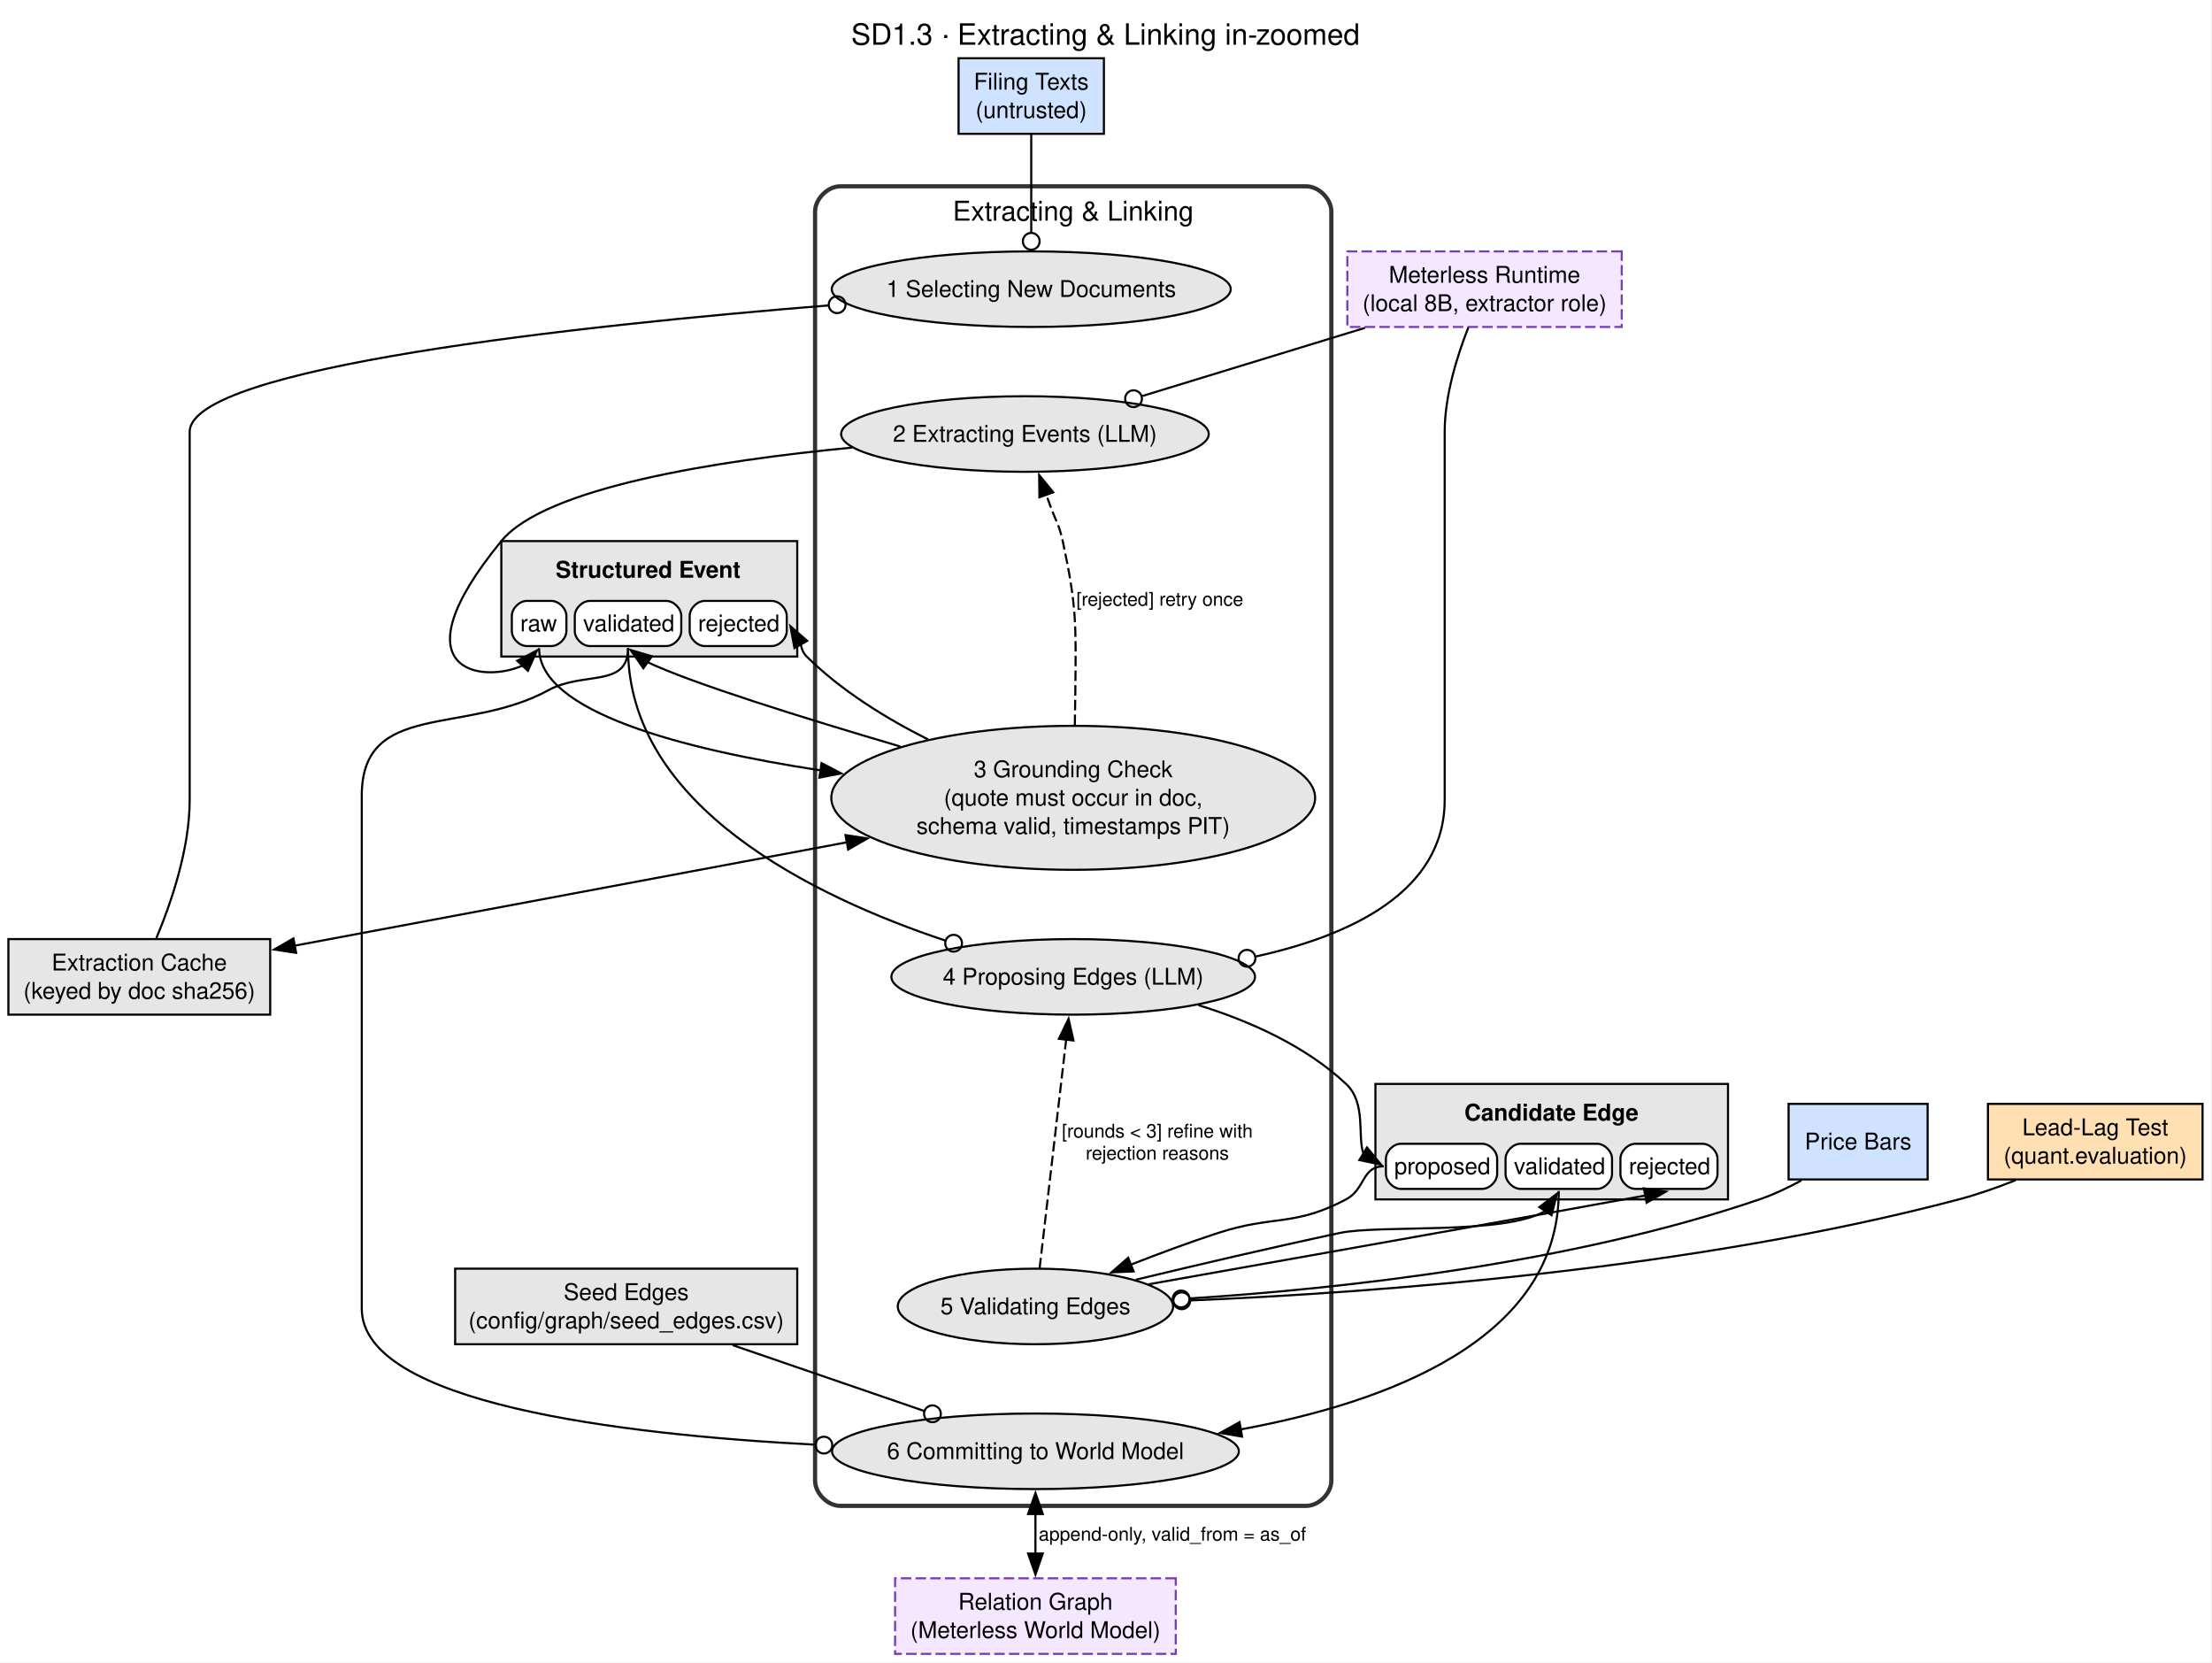
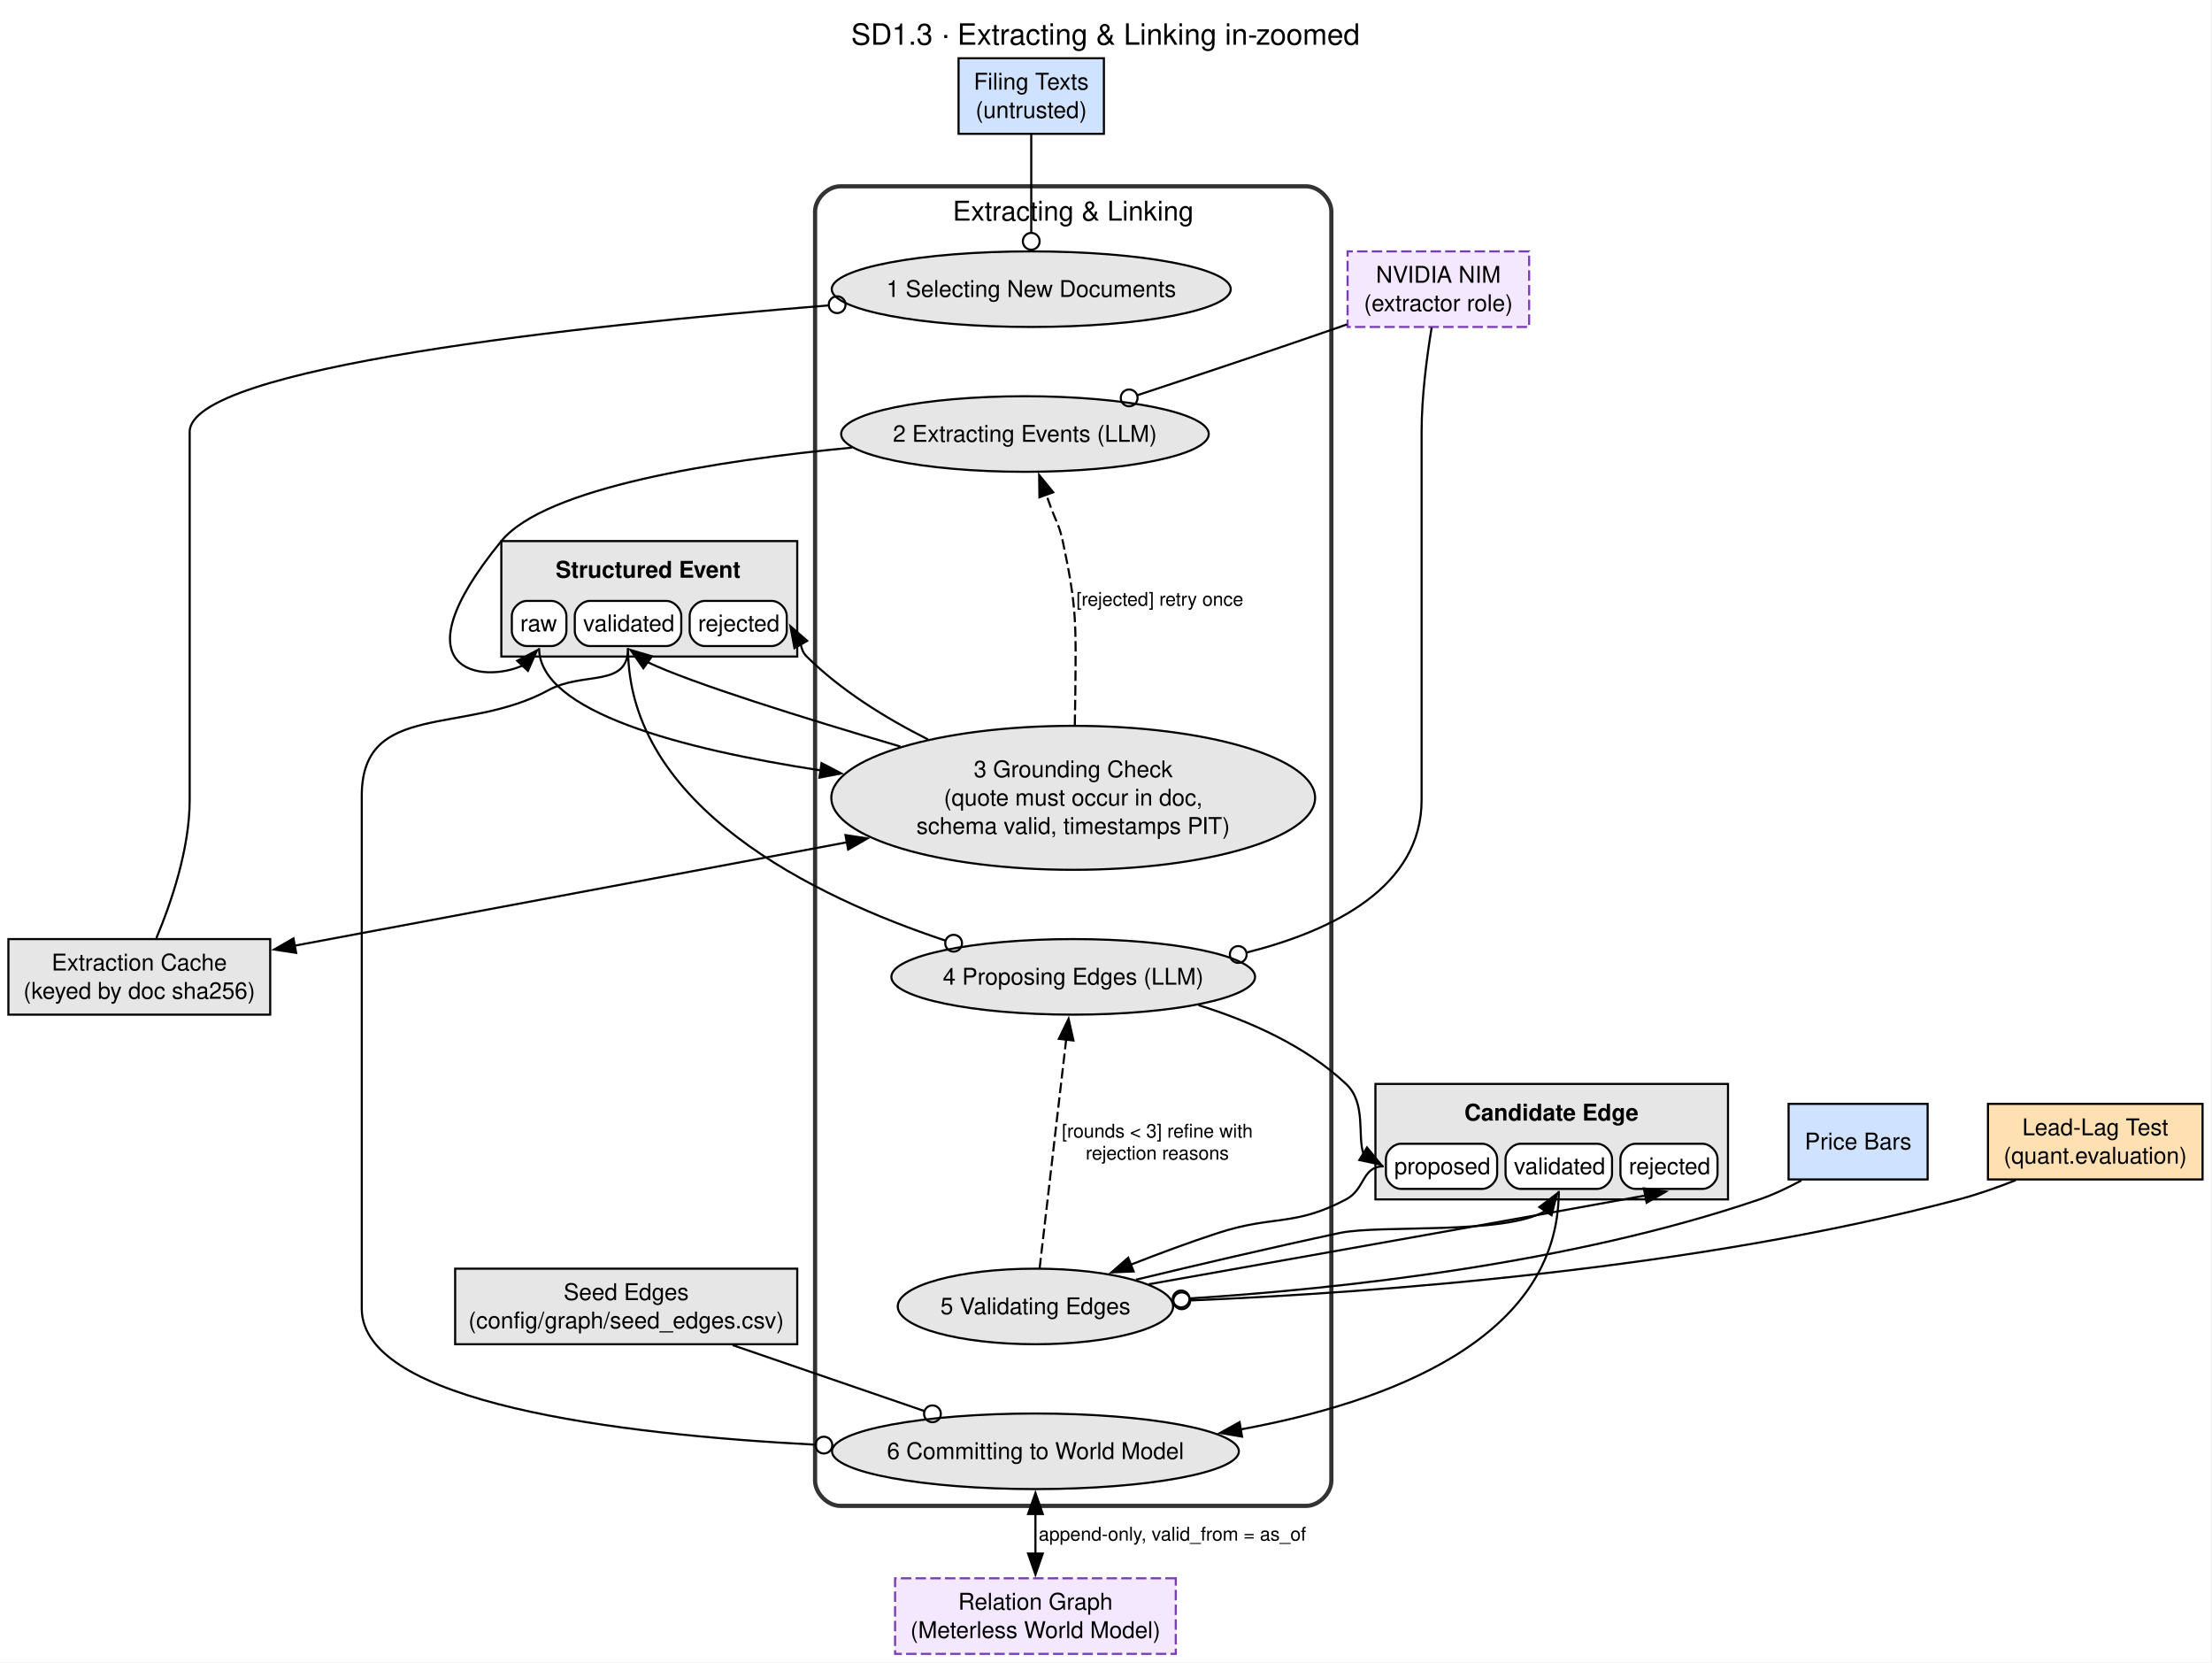
<svg xmlns="http://www.w3.org/2000/svg" width="1054pt" height="792pt" viewBox="0.00 0.00 1054.00 792.00">
  <g id="graph0" class="graph" transform="scale(1 1) rotate(0) translate(4 787.84)">
    <polygon fill="white" stroke="none" points="-4,4 -4,-787.84 1049.5,-787.84 1049.5,4 -4,4" />
    <text xml:space="preserve" text-anchor="middle" x="522.75" y="-766.54" font-family="Helvetica,sans-Serif" font-size="14.00">SD1.3 · Extracting &amp; Linking in-zoomed</text>
    <g id="clust1" class="cluster">
      <path fill="none" stroke="#333333" stroke-width="2" d="M396.38,-70.5C396.38,-70.5 618.38,-70.5 618.38,-70.5 624.38,-70.5 630.38,-76.5 630.38,-82.5 630.38,-82.5 630.38,-687.09 630.38,-687.09 630.38,-693.09 624.38,-699.09 618.38,-699.09 618.38,-699.09 396.38,-699.09 396.38,-699.09 390.38,-699.09 384.38,-693.09 384.38,-687.09 384.38,-687.09 384.38,-82.5 384.38,-82.5 384.38,-76.5 390.38,-70.5 396.38,-70.5" />
      <text xml:space="preserve" text-anchor="middle" x="507.38" y="-682.74" font-family="Helvetica,sans-Serif" font-size="13.00">Extracting &amp; Linking</text>
    </g>
    <g id="node1" class="node">
      <polygon fill="#cfe2ff" stroke="black" points="522,-760.09 452.75,-760.09 452.75,-724.09 522,-724.09 522,-760.09" />
      <text xml:space="preserve" text-anchor="middle" x="487.38" y="-745.14" font-family="Helvetica,sans-Serif" font-size="11.00">Filing Texts</text>
      <text xml:space="preserve" text-anchor="middle" x="487.38" y="-731.64" font-family="Helvetica,sans-Serif" font-size="11.00">(untrusted)</text>
    </g>
    <g id="node10" class="node">
      <ellipse fill="#e6e6e6" stroke="black" cx="487.38" cy="-650.09" rx="95.07" ry="18" />
      <text xml:space="preserve" text-anchor="middle" x="487.38" y="-646.39" font-family="Helvetica,sans-Serif" font-size="11.00">1 Selecting New Documents</text>
    </g>
    <g id="edge6" class="edge">
      <path fill="none" stroke="black" d="M487.38,-723.74C487.38,-710.54 487.38,-692.16 487.38,-677.19" />
      <ellipse fill="none" stroke="black" cx="487.38" cy="-672.89" rx="4" ry="4" />
    </g>
    <g id="node2" class="node">
      <polygon fill="#cfe2ff" stroke="black" points="914.5,-262 848.25,-262 848.25,-226 914.5,-226 914.5,-262" />
      <text xml:space="preserve" text-anchor="middle" x="881.38" y="-240.3" font-family="Helvetica,sans-Serif" font-size="11.00">Price Bars</text>
    </g>
    <g id="node14" class="node">
      <ellipse fill="#e6e6e6" stroke="black" cx="489.38" cy="-165.5" rx="65.61" ry="18" />
      <text xml:space="preserve" text-anchor="middle" x="489.38" y="-161.8" font-family="Helvetica,sans-Serif" font-size="11.00">5 Validating Edges</text>
    </g>
    <g id="edge19" class="edge">
      <path fill="none" stroke="black" d="M854.34,-225.53C847.99,-222.07 841.11,-218.8 834.38,-216.5 744.15,-185.73 634.34,-173.9 563.21,-169.34" />
      <ellipse fill="none" stroke="black" cx="558.79" cy="-169.07" rx="4" ry="4" />
    </g>
    <g id="node3" class="node">
      <polygon fill="#e6e6e6" stroke="black" points="124.75,-340.5 0,-340.5 0,-304.5 124.75,-304.5 124.75,-340.5" />
      <text xml:space="preserve" text-anchor="middle" x="62.38" y="-325.55" font-family="Helvetica,sans-Serif" font-size="11.00">Extraction Cache</text>
      <text xml:space="preserve" text-anchor="middle" x="62.38" y="-312.05" font-family="Helvetica,sans-Serif" font-size="11.00">(keyed by doc sha256)</text>
    </g>
    <g id="edge7" class="edge">
      <path fill="none" stroke="black" d="M70.5,-340.95C77.46,-357.52 86.38,-383.32 86.38,-406.79 86.38,-582.09 86.38,-582.09 86.38,-582.09 86.38,-612.82 271.93,-632.74 390.59,-642.34" />
      <ellipse fill="none" stroke="black" cx="394.89" cy="-642.69" rx="4" ry="4" />
    </g>
    <g id="node4" class="node">
      <polygon fill="#e6e6e6" stroke="black" points="375.88,-183.5 212.88,-183.5 212.88,-147.5 375.88,-147.5 375.88,-183.5" />
      <text xml:space="preserve" text-anchor="middle" x="294.38" y="-168.55" font-family="Helvetica,sans-Serif" font-size="11.00">Seed Edges</text>
      <text xml:space="preserve" text-anchor="middle" x="294.38" y="-155.05" font-family="Helvetica,sans-Serif" font-size="11.00">(config/graph/seed_edges.csv)</text>
    </g>
    <g id="node15" class="node">
      <ellipse fill="#e6e6e6" stroke="black" cx="489.38" cy="-96.5" rx="96.94" ry="18" />
      <text xml:space="preserve" text-anchor="middle" x="489.38" y="-92.8" font-family="Helvetica,sans-Serif" font-size="11.00">6 Committing to World Model</text>
    </g>
    <g id="edge24" class="edge">
      <path fill="none" stroke="black" d="M345.1,-147.07C373.14,-137.44 407.94,-125.48 436.34,-115.72" />
      <ellipse fill="none" stroke="black" cx="440.3" cy="-114.36" rx="4" ry="4" />
    </g>
    <g id="node5" class="node">
-       <polygon fill="#f3e8ff" stroke="#7a3db8" stroke-dasharray="5,2" points="768.75,-668.09 638,-668.09 638,-632.09 768.75,-632.09 768.75,-668.09" />
-       <text xml:space="preserve" text-anchor="middle" x="703.38" y="-653.14" font-family="Helvetica,sans-Serif" font-size="11.00">Meterless Runtime</text>
-       <text xml:space="preserve" text-anchor="middle" x="703.38" y="-639.64" font-family="Helvetica,sans-Serif" font-size="11.00">(local 8B, extractor role)</text>
+       <polygon fill="#f3e8ff" stroke="#7a3db8" stroke-dasharray="5,2" points="724.62,-668.09 638.12,-668.09 638.12,-632.09 724.62,-632.09 724.62,-668.09" />
+       <text xml:space="preserve" text-anchor="middle" x="681.38" y="-653.14" font-family="Helvetica,sans-Serif" font-size="11.00">NVIDIA NIM</text>
+       <text xml:space="preserve" text-anchor="middle" x="681.38" y="-639.64" font-family="Helvetica,sans-Serif" font-size="11.00">(extractor role)</text>
    </g>
    <g id="node11" class="node">
      <ellipse fill="#e6e6e6" stroke="black" cx="484.38" cy="-581.09" rx="87.59" ry="18" />
      <text xml:space="preserve" text-anchor="middle" x="484.38" y="-577.39" font-family="Helvetica,sans-Serif" font-size="11.00">2 Extracting Events (LLM)</text>
    </g>
    <g id="edge8" class="edge">
-       <path fill="none" stroke="black" d="M646.41,-631.66C613.72,-621.66 572.84,-609.15 540.32,-599.2" />
-       <ellipse fill="none" stroke="black" cx="536.12" cy="-597.92" rx="4" ry="4" />
+       <path fill="none" stroke="black" d="M637.86,-633.31C636.69,-632.89 635.52,-632.49 634.38,-632.09 602.51,-621.02 566.68,-609.06 538.03,-599.61" />
+       <ellipse fill="none" stroke="black" cx="534.04" cy="-598.3" rx="4" ry="4" />
    </g>
    <g id="node13" class="node">
      <ellipse fill="#e6e6e6" stroke="black" cx="507.38" cy="-322.5" rx="86.65" ry="18" />
      <text xml:space="preserve" text-anchor="middle" x="507.38" y="-318.8" font-family="Helvetica,sans-Serif" font-size="11.00">4 Proposing Edges (LLM)</text>
    </g>
    <g id="edge16" class="edge">
-       <path fill="none" stroke="black" d="M695.65,-631.84C690.39,-618.52 684.38,-599.5 684.38,-582.09 684.38,-582.09 684.38,-582.09 684.38,-406.79 684.38,-362.84 639.14,-342.04 594.41,-332.22" />
-       <ellipse fill="none" stroke="black" cx="590.19" cy="-331.36" rx="4" ry="4" />
+       <path fill="none" stroke="black" d="M678.17,-631.8C675.94,-618.31 673.38,-599.08 673.38,-582.09 673.38,-582.09 673.38,-582.09 673.38,-406.79 673.38,-365.47 631.76,-344.64 590.21,-334.15" />
+       <ellipse fill="none" stroke="black" cx="586.02" cy="-333.16" rx="4" ry="4" />
    </g>
    <g id="node6" class="node">
      <polygon fill="#f3e8ff" stroke="#7a3db8" stroke-dasharray="5,2" points="556.25,-36 422.5,-36 422.5,0 556.25,0 556.25,-36" />
      <text xml:space="preserve" text-anchor="middle" x="489.38" y="-21.05" font-family="Helvetica,sans-Serif" font-size="11.00">Relation Graph</text>
      <text xml:space="preserve" text-anchor="middle" x="489.38" y="-7.55" font-family="Helvetica,sans-Serif" font-size="11.00">(Meterless World Model)</text>
    </g>
    <g id="node7" class="node">
      <polygon fill="#e6e6e6" stroke="none" points="234.88,-475.09 234.88,-530.09 375.88,-530.09 375.88,-475.09 234.88,-475.09" />
      <text xml:space="preserve" text-anchor="start" x="260.75" y="-512.64" font-family="Helvetica,sans-Serif" font-weight="bold" font-size="11.00">Structured Event</text>
      <path fill="white" stroke="none" d="M247.04,-480.09C247.04,-480.09 258.71,-480.09 258.71,-480.09 262.29,-480.09 265.88,-483.67 265.88,-487.26 265.88,-487.26 265.88,-494.42 265.88,-494.42 265.88,-498.01 262.29,-501.59 258.71,-501.59 258.71,-501.59 247.04,-501.59 247.04,-501.59 243.46,-501.59 239.88,-498.01 239.88,-494.42 239.88,-494.42 239.88,-487.26 239.88,-487.26 239.88,-483.67 243.46,-480.09 247.04,-480.09" />
      <path fill="none" stroke="black" d="M247.04,-480.09C247.04,-480.09 258.71,-480.09 258.71,-480.09 262.29,-480.09 265.88,-483.67 265.88,-487.26 265.88,-487.26 265.88,-494.42 265.88,-494.42 265.88,-498.01 262.29,-501.59 258.71,-501.59 258.71,-501.59 247.04,-501.59 247.04,-501.59 243.46,-501.59 239.88,-498.01 239.88,-494.42 239.88,-494.42 239.88,-487.26 239.88,-487.26 239.88,-483.67 243.46,-480.09 247.04,-480.09" />
      <text xml:space="preserve" text-anchor="start" x="243.88" y="-487.09" font-family="Helvetica,sans-Serif" font-size="11.00">raw</text>
      <path fill="white" stroke="none" d="M277.04,-480.09C277.04,-480.09 313.46,-480.09 313.46,-480.09 317.04,-480.09 320.62,-483.67 320.62,-487.26 320.62,-487.26 320.62,-494.42 320.62,-494.42 320.62,-498.01 317.04,-501.59 313.46,-501.59 313.46,-501.59 277.04,-501.59 277.04,-501.59 273.46,-501.59 269.88,-498.01 269.88,-494.42 269.88,-494.42 269.88,-487.26 269.88,-487.26 269.88,-483.67 273.46,-480.09 277.04,-480.09" />
      <path fill="none" stroke="black" d="M277.04,-480.09C277.04,-480.09 313.46,-480.09 313.46,-480.09 317.04,-480.09 320.62,-483.67 320.62,-487.26 320.62,-487.26 320.62,-494.42 320.62,-494.42 320.62,-498.01 317.04,-501.59 313.46,-501.59 313.46,-501.59 277.04,-501.59 277.04,-501.59 273.46,-501.59 269.88,-498.01 269.88,-494.42 269.88,-494.42 269.88,-487.26 269.88,-487.26 269.88,-483.67 273.46,-480.09 277.04,-480.09" />
      <text xml:space="preserve" text-anchor="start" x="273.88" y="-487.09" font-family="Helvetica,sans-Serif" font-size="11.00">validated</text>
      <path fill="white" stroke="none" d="M331.79,-480.09C331.79,-480.09 363.71,-480.09 363.71,-480.09 367.29,-480.09 370.88,-483.67 370.88,-487.26 370.88,-487.26 370.88,-494.42 370.88,-494.42 370.88,-498.01 367.29,-501.59 363.71,-501.59 363.71,-501.59 331.79,-501.59 331.79,-501.59 328.21,-501.59 324.62,-498.01 324.62,-494.42 324.62,-494.42 324.62,-487.26 324.62,-487.26 324.62,-483.67 328.21,-480.09 331.79,-480.09" />
      <path fill="none" stroke="black" d="M331.79,-480.09C331.79,-480.09 363.71,-480.09 363.71,-480.09 367.29,-480.09 370.88,-483.67 370.88,-487.26 370.88,-487.26 370.88,-494.42 370.88,-494.42 370.88,-498.01 367.29,-501.59 363.71,-501.59 363.71,-501.59 331.79,-501.59 331.79,-501.59 328.21,-501.59 324.62,-498.01 324.62,-494.42 324.62,-494.42 324.62,-487.26 324.62,-487.26 324.62,-483.67 328.21,-480.09 331.79,-480.09" />
      <text xml:space="preserve" text-anchor="start" x="328.62" y="-487.09" font-family="Helvetica,sans-Serif" font-size="11.00">rejected</text>
      <polygon fill="none" stroke="black" points="234.88,-475.09 234.88,-530.09 375.88,-530.09 375.88,-475.09 234.88,-475.09" />
    </g>
    <g id="node12" class="node">
      <ellipse fill="#e6e6e6" stroke="black" cx="507.38" cy="-407.79" rx="115.26" ry="34.29" />
      <text xml:space="preserve" text-anchor="middle" x="507.38" y="-417.59" font-family="Helvetica,sans-Serif" font-size="11.00">3 Grounding Check</text>
      <text xml:space="preserve" text-anchor="middle" x="507.38" y="-404.09" font-family="Helvetica,sans-Serif" font-size="11.00">(quote must occur in doc,</text>
      <text xml:space="preserve" text-anchor="middle" x="507.38" y="-390.59" font-family="Helvetica,sans-Serif" font-size="11.00">schema valid, timestamps PIT)</text>
    </g>
    <g id="edge10" class="edge">
      <path fill="none" stroke="black" d="M252.88,-479.09C252.88,-448.7 321.13,-430.94 386.95,-420.87" />
      <polygon fill="black" stroke="black" points="387.45,-424.33 396.84,-419.42 386.44,-417.41 387.45,-424.33" />
    </g>
    <g id="edge15" class="edge">
      <path fill="none" stroke="black" d="M295.25,-479.09C295.25,-403.58 383.72,-360.71 446.39,-339.81" />
      <ellipse fill="none" stroke="black" cx="450.39" cy="-338.52" rx="4" ry="4" />
    </g>
    <g id="edge26" class="edge">
      <path fill="none" stroke="black" d="M295.25,-479.09C295.25,-460.05 274.08,-468.22 257.38,-459.09 217.5,-437.3 168.38,-454.23 168.38,-408.79 168.38,-408.79 168.38,-408.79 168.38,-164.5 168.38,-119.55 290.51,-104.56 384.1,-99.67" />
      <ellipse fill="none" stroke="black" cx="388.57" cy="-99.45" rx="4" ry="4" />
    </g>
    <g id="node8" class="node">
      <polygon fill="#e6e6e6" stroke="none" points="651.38,-216.5 651.38,-271.5 819.38,-271.5 819.38,-216.5 651.38,-216.5" />
      <text xml:space="preserve" text-anchor="start" x="693.75" y="-254.05" font-family="Helvetica,sans-Serif" font-weight="bold" font-size="11.00">Candidate Edge</text>
      <path fill="white" stroke="none" d="M663.54,-221.5C663.54,-221.5 702.21,-221.5 702.21,-221.5 705.79,-221.5 709.38,-225.08 709.38,-228.67 709.38,-228.67 709.38,-235.83 709.38,-235.83 709.38,-239.42 705.79,-243 702.21,-243 702.21,-243 663.54,-243 663.54,-243 659.96,-243 656.38,-239.42 656.38,-235.83 656.38,-235.83 656.38,-228.67 656.38,-228.67 656.38,-225.08 659.96,-221.5 663.54,-221.5" />
      <path fill="none" stroke="black" d="M663.54,-221.5C663.54,-221.5 702.21,-221.5 702.21,-221.5 705.79,-221.5 709.38,-225.08 709.38,-228.67 709.38,-228.67 709.38,-235.83 709.38,-235.83 709.38,-239.42 705.79,-243 702.21,-243 702.21,-243 663.54,-243 663.54,-243 659.96,-243 656.38,-239.42 656.38,-235.83 656.38,-235.83 656.38,-228.67 656.38,-228.67 656.38,-225.08 659.96,-221.5 663.54,-221.5" />
      <text xml:space="preserve" text-anchor="start" x="660.38" y="-228.5" font-family="Helvetica,sans-Serif" font-size="11.00">proposed</text>
      <path fill="white" stroke="none" d="M720.54,-221.5C720.54,-221.5 756.96,-221.5 756.96,-221.5 760.54,-221.5 764.12,-225.08 764.12,-228.67 764.12,-228.67 764.12,-235.83 764.12,-235.83 764.12,-239.42 760.54,-243 756.96,-243 756.96,-243 720.54,-243 720.54,-243 716.96,-243 713.38,-239.42 713.38,-235.83 713.38,-235.83 713.38,-228.67 713.38,-228.67 713.38,-225.08 716.96,-221.5 720.54,-221.5" />
      <path fill="none" stroke="black" d="M720.54,-221.5C720.54,-221.5 756.96,-221.5 756.96,-221.5 760.54,-221.5 764.12,-225.08 764.12,-228.67 764.12,-228.67 764.12,-235.83 764.12,-235.83 764.12,-239.42 760.54,-243 756.96,-243 756.96,-243 720.54,-243 720.54,-243 716.96,-243 713.38,-239.42 713.38,-235.83 713.38,-235.83 713.38,-228.67 713.38,-228.67 713.38,-225.08 716.96,-221.5 720.54,-221.5" />
      <text xml:space="preserve" text-anchor="start" x="717.38" y="-228.5" font-family="Helvetica,sans-Serif" font-size="11.00">validated</text>
      <path fill="white" stroke="none" d="M775.29,-221.5C775.29,-221.5 807.21,-221.5 807.21,-221.5 810.79,-221.5 814.38,-225.08 814.38,-228.67 814.38,-228.67 814.38,-235.83 814.38,-235.83 814.38,-239.42 810.79,-243 807.21,-243 807.21,-243 775.29,-243 775.29,-243 771.71,-243 768.12,-239.42 768.12,-235.83 768.12,-235.83 768.12,-228.67 768.12,-228.67 768.12,-225.08 771.71,-221.5 775.29,-221.5" />
      <path fill="none" stroke="black" d="M775.29,-221.5C775.29,-221.5 807.21,-221.5 807.21,-221.5 810.79,-221.5 814.38,-225.08 814.38,-228.67 814.38,-228.67 814.38,-235.83 814.38,-235.83 814.38,-239.42 810.79,-243 807.21,-243 807.21,-243 775.29,-243 775.29,-243 771.71,-243 768.12,-239.42 768.12,-235.83 768.12,-235.83 768.12,-228.67 768.12,-228.67 768.12,-225.08 771.71,-221.5 775.29,-221.5" />
      <text xml:space="preserve" text-anchor="start" x="772.12" y="-228.5" font-family="Helvetica,sans-Serif" font-size="11.00">rejected</text>
      <polygon fill="none" stroke="black" points="651.38,-216.5 651.38,-271.5 819.38,-271.5 819.38,-216.5 651.38,-216.5" />
    </g>
    <g id="edge18" class="edge">
      <path fill="none" stroke="black" d="M655.38,-232.25C644.74,-232.25 646.77,-221.48 637.38,-216.5 612.61,-203.37 603.03,-209.17 576.38,-200.5 562.62,-196.03 547.9,-190.54 534.55,-185.3" />
      <polygon fill="black" stroke="black" points="536.17,-182.18 525.58,-181.73 533.57,-188.68 536.17,-182.18" />
    </g>
    <g id="edge25" class="edge">
      <path fill="none" stroke="black" d="M738.75,-220.5C738.75,-149.7 656.91,-119.66 587,-106.9" />
      <polygon fill="black" stroke="black" points="587.83,-103.49 577.39,-105.26 586.65,-110.39 587.83,-103.49" />
    </g>
    <g id="node9" class="node">
      <polygon fill="#ffe0b3" stroke="black" points="1045.5,-262 943.25,-262 943.25,-226 1045.5,-226 1045.5,-262" />
      <text xml:space="preserve" text-anchor="middle" x="994.38" y="-247.05" font-family="Helvetica,sans-Serif" font-size="11.00">Lead-Lag Test</text>
      <text xml:space="preserve" text-anchor="middle" x="994.38" y="-233.55" font-family="Helvetica,sans-Serif" font-size="11.00">(quant.evaluation)</text>
    </g>
    <g id="edge20" class="edge">
      <path fill="none" stroke="black" d="M956.44,-225.63C947.7,-222.17 938.33,-218.87 929.38,-216.5 803.63,-183.24 651.91,-172.1 563.47,-168.38" />
      <ellipse fill="none" stroke="black" cx="559.08" cy="-168.2" rx="4" ry="4" />
    </g>
    <g id="edge9" class="edge">
      <path fill="none" stroke="black" d="M401.95,-574.62C337.65,-568.44 255.84,-555.67 234.88,-530.09 183.33,-467.19 226.4,-462.14 245.18,-470.9" />
      <polygon fill="black" stroke="black" points="242.44,-473.09 251.84,-477.99 247.55,-468.3 242.44,-473.09" />
    </g>
    <g id="edge14" class="edge">
      <path fill="none" stroke="black" d="M399.71,-386.64C318.14,-371.37 208.22,-350.8 136.35,-337.35" />
      <polygon fill="black" stroke="black" points="398.86,-390.04 409.33,-388.44 400.14,-383.16 398.86,-390.04" />
      <polygon fill="black" stroke="black" points="137.12,-333.93 126.64,-335.53 135.83,-340.81 137.12,-333.93" />
    </g>
    <g id="edge11" class="edge">
      <path fill="none" stroke="black" d="M425.06,-432.21C378.47,-445.92 325.45,-462.46 304.48,-472.45" />
      <polygon fill="black" stroke="black" points="302.55,-469.52 296.48,-478.21 306.64,-475.21 302.55,-469.52" />
    </g>
    <g id="edge12" class="edge">
      <path fill="none" stroke="black" d="M438.18,-435.61C417.88,-445.8 396.75,-458.93 380.38,-475.09 378.69,-476.75 377.96,-478.81 377.56,-480.89" />
      <polygon fill="black" stroke="black" points="374.55,-479.11 372.63,-489.53 380.62,-482.58 374.55,-479.11" />
    </g>
    <g id="edge13" class="edge">
      <path fill="none" stroke="black" stroke-dasharray="5,2" d="M508.15,-442.47C508.24,-447.7 508.32,-453.04 508.38,-458.09 508.7,-490.2 509.13,-498.7 502.38,-530.09 500.69,-537.92 499.08,-539.55 496.38,-547.09 495.77,-548.78 495.14,-550.53 494.51,-552.28" />
      <polygon fill="black" stroke="black" points="491.27,-550.96 491.15,-561.55 497.85,-553.34 491.27,-550.96" />
      <text xml:space="preserve" text-anchor="middle" x="548.65" y="-499.29" font-family="Helvetica,sans-Serif" font-size="9.00">[rejected] retry once</text>
    </g>
    <g id="edge17" class="edge">
      <path fill="none" stroke="black" d="M567.08,-309.03C591.26,-301.5 617.99,-289.71 637.38,-271.5 647.21,-262.26 642.63,-246.61 645.71,-238.13" />
      <polygon fill="black" stroke="black" points="647.36,-241.22 654.08,-233.04 643.72,-235.24 647.36,-241.22" />
    </g>
    <g id="edge21" class="edge">
      <path fill="none" stroke="black" d="M537.27,-178.25C565.47,-185.04 601.88,-193.58 634.38,-200.5 653.59,-204.59 713.09,-199.37 732.53,-211.1" />
      <polygon fill="black" stroke="black" points="729.48,-212.83 737.91,-219.24 735.31,-208.97 729.48,-212.83" />
    </g>
    <g id="edge22" class="edge">
      <path fill="none" stroke="black" d="M543.34,-176.07C616.44,-189.04 742.14,-211.38 780.09,-218.36" />
      <polygon fill="black" stroke="black" points="779.28,-221.77 789.76,-220.21 780.6,-214.89 779.28,-221.77" />
    </g>
    <g id="edge23" class="edge">
      <path fill="none" stroke="black" stroke-dasharray="5,2" d="M491.37,-183.68C494.43,-210.03 500.32,-260.74 504.04,-292.76" />
      <polygon fill="black" stroke="black" points="500.54,-292.99 505.17,-302.52 507.49,-292.18 500.54,-292.99" />
      <text xml:space="preserve" text-anchor="middle" x="547.45" y="-245.95" font-family="Helvetica,sans-Serif" font-size="9.00">[rounds &lt; 3] refine with</text>
      <text xml:space="preserve" text-anchor="middle" x="547.45" y="-235.45" font-family="Helvetica,sans-Serif" font-size="9.00">rejection reasons</text>
    </g>
    <g id="edge27" class="edge">
      <path fill="none" stroke="black" d="M489.38,-66.75C489.38,-60.5 489.38,-53.9 489.38,-47.65" />
      <polygon fill="black" stroke="black" points="485.88,-66.63 489.38,-76.63 492.88,-66.63 485.88,-66.63" />
      <polygon fill="black" stroke="black" points="492.88,-47.8 489.38,-37.8 485.88,-47.8 492.88,-47.8" />
      <text xml:space="preserve" text-anchor="middle" x="554.62" y="-53.95" font-family="Helvetica,sans-Serif" font-size="9.00">append-only, valid_from = as_of</text>
    </g>
  </g>
</svg>
